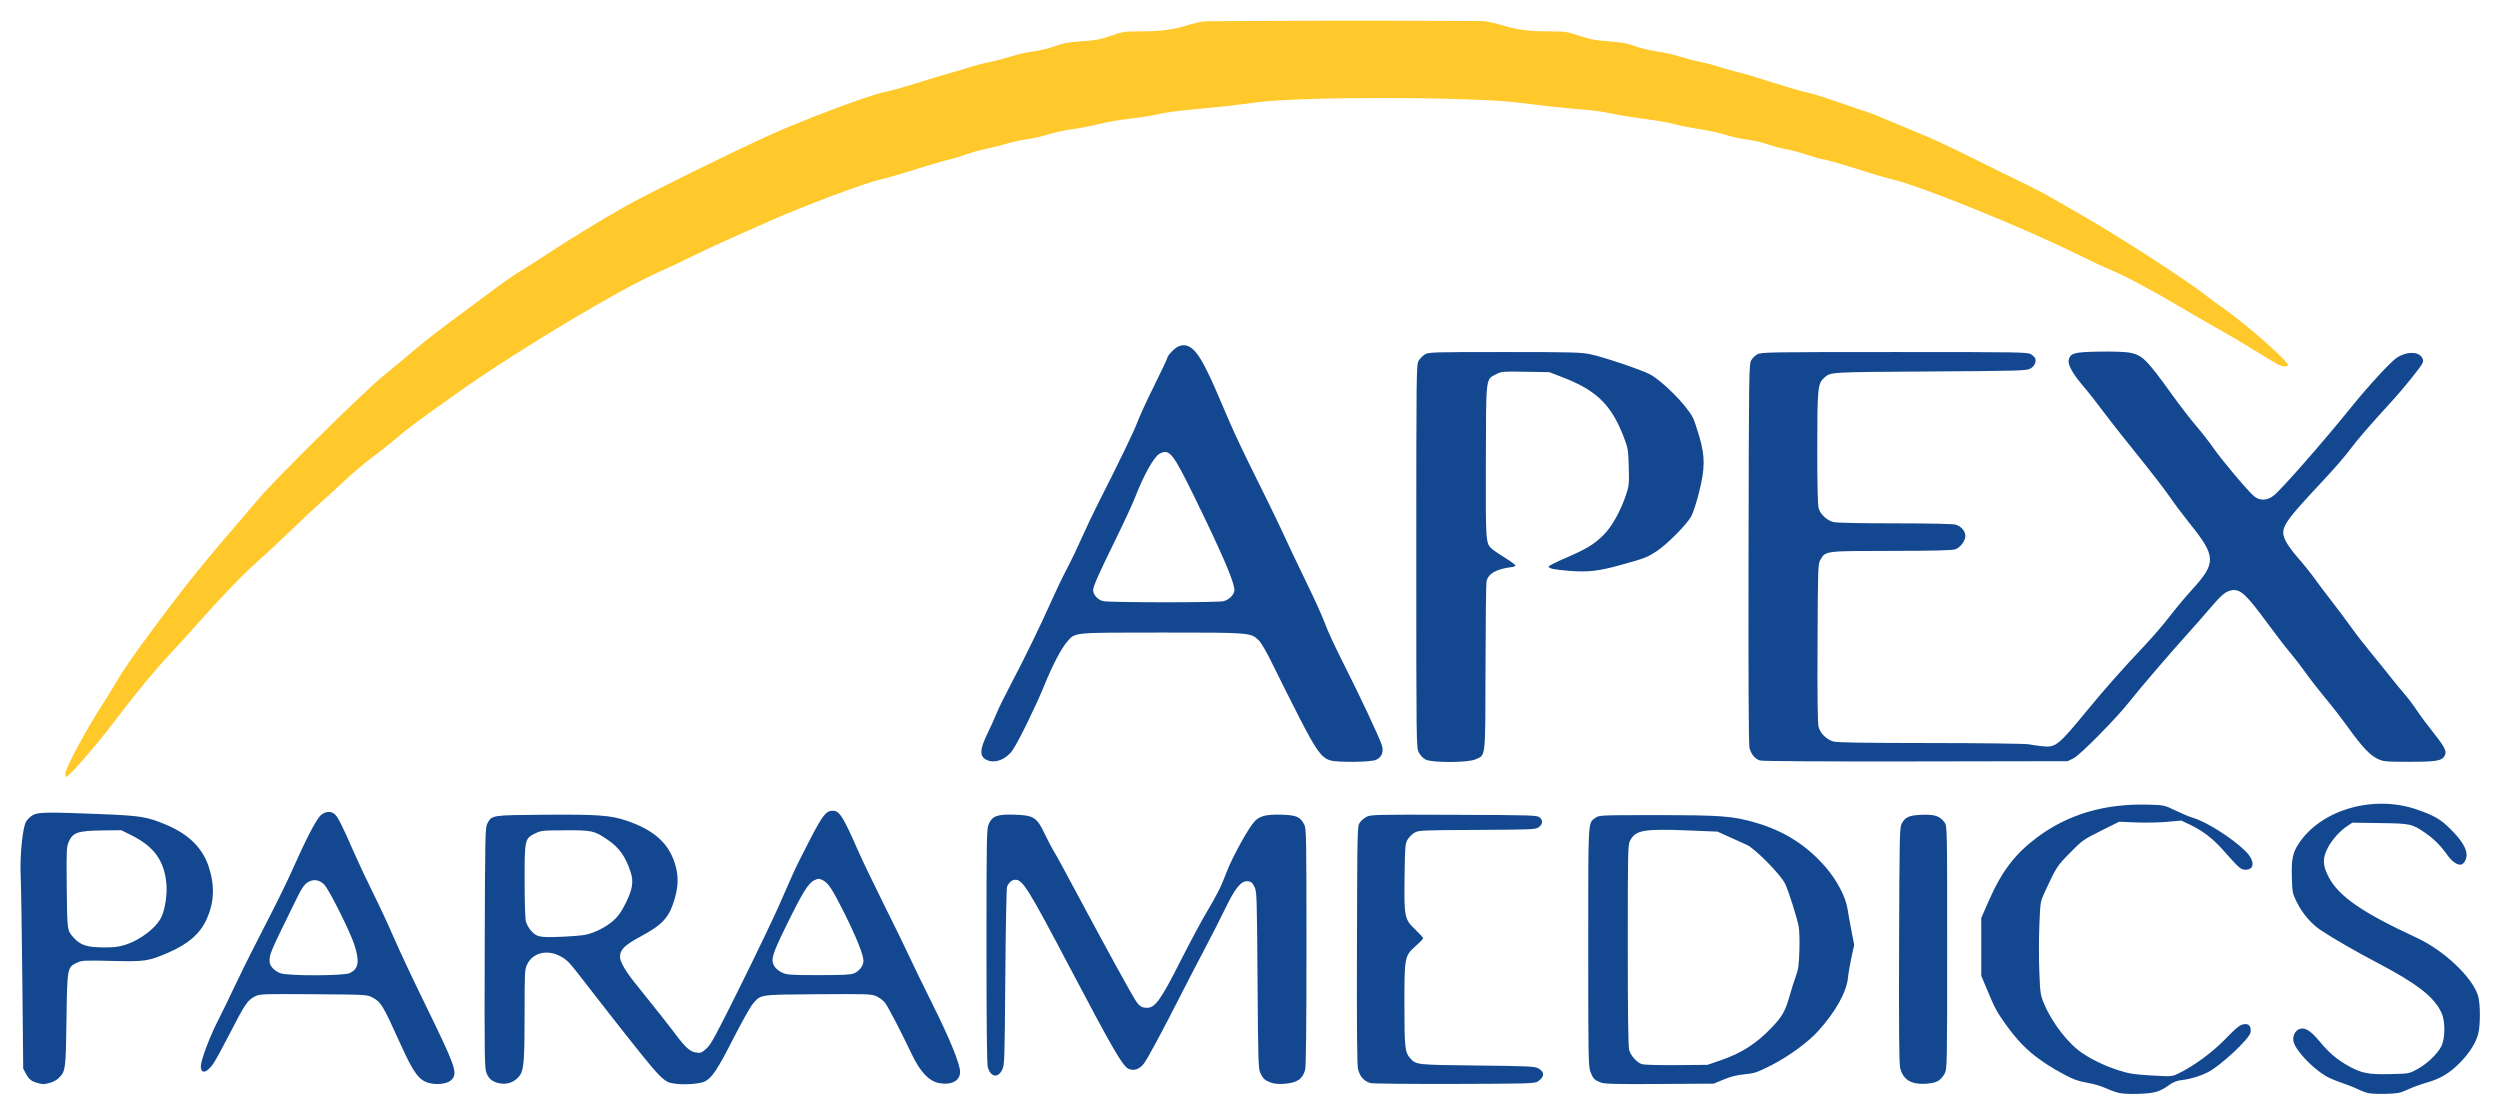
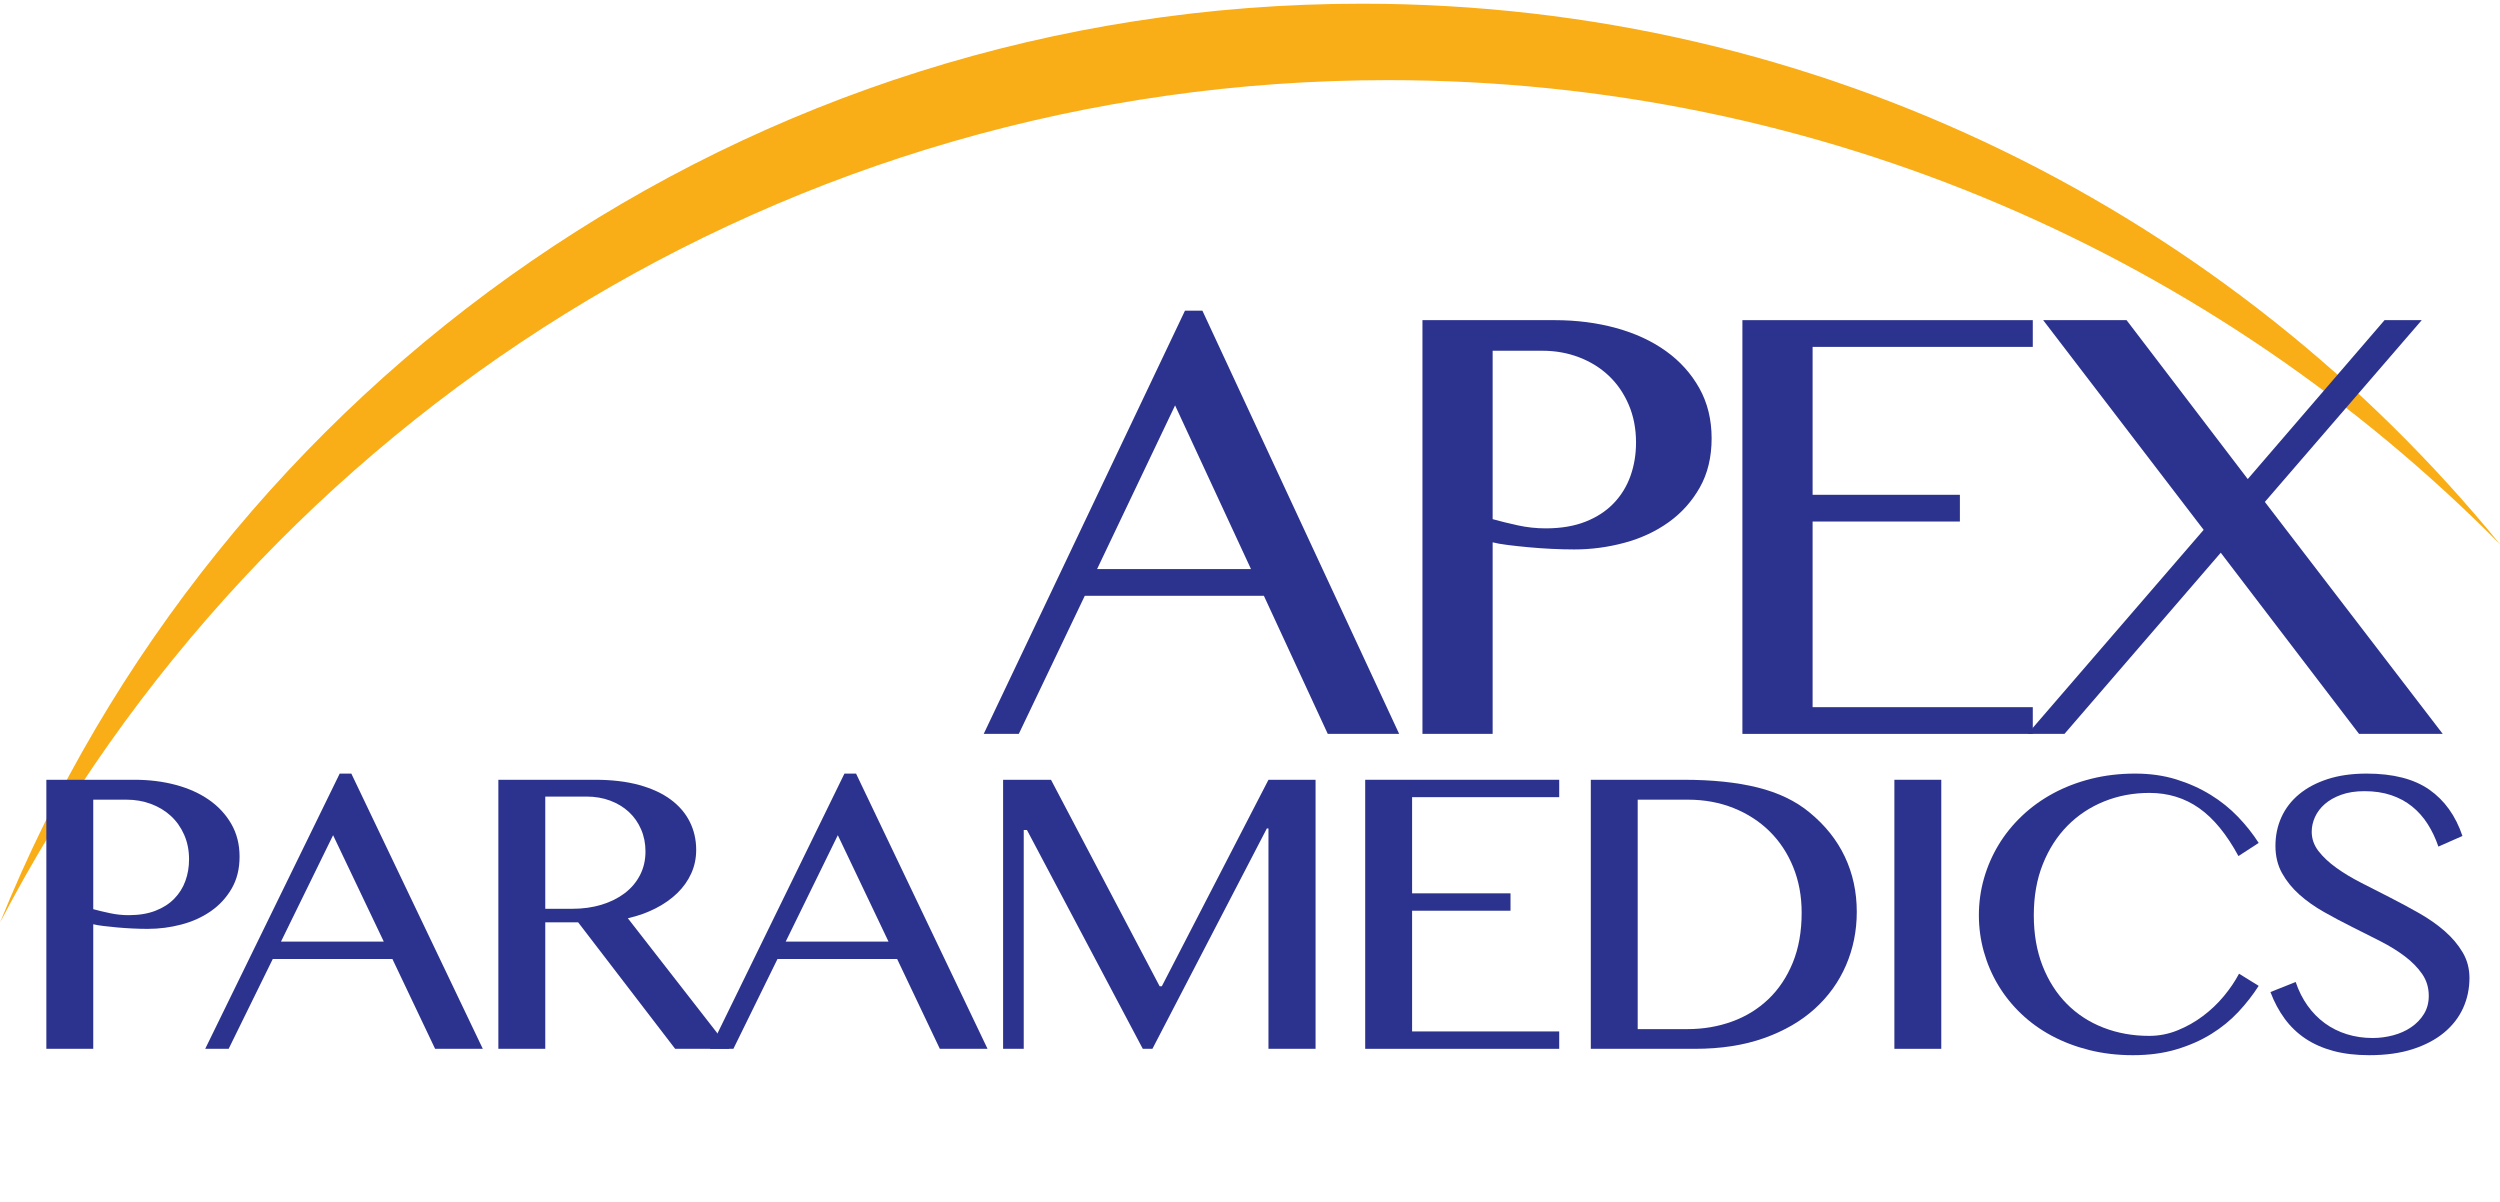
- <svg xmlns="http://www.w3.org/2000/svg" viewBox="63 40 1992 888" role="img" aria-label="Apex Paramedics">
-   <path fill="#FFC92B" fill-rule="evenodd" d="M115.00,656.70C115.00,652.23 131.31,621.87 145.46,600.00C148.84,594.77 154.23,586.00 157.44,580.50C160.65,575.00 169.60,561.95 177.33,551.50C212.84,503.46 219.23,495.52 268.96,437.54C283.93,420.09 353.17,351.83 368.50,339.41C376.20,333.18 387.23,323.99 393.00,319.01C398.77,314.02 411.82,303.80 422.00,296.29C432.18,288.79 447.25,277.59 455.50,271.41C463.75,265.23 474.04,258.09 478.36,255.54C482.68,252.99 490.10,248.30 494.86,245.11C511.62,233.86 543.71,214.19 561.50,204.26C580.43,193.69 647.93,160.39 676.00,147.78C705.19,134.66 754.38,116.19 767.49,113.42C773.00,112.26 784.25,109.14 792.50,106.50C800.75,103.85 812.90,100.18 819.50,98.34C826.10,96.49 834.20,94.09 837.50,93.01C840.80,91.92 847.10,90.31 851.50,89.44C855.90,88.56 863.58,86.55 868.57,84.98C873.56,83.41 881.66,81.59 886.57,80.95C891.48,80.30 899.10,78.43 903.50,76.80C910.00,74.38 914.01,73.65 924.91,72.89C936.13,72.11 939.96,71.39 948.34,68.48C957.82,65.19 959.06,65.00 971.60,65.00C988.07,65.00 997.89,63.70 1009.64,59.98C1014.67,58.38 1020.97,57.04 1023.64,56.99C1046.99,56.58 1151.22,56.37 1209.50,56.62C1224.90,56.69 1240.05,56.75 1243.18,56.75C1246.60,56.76 1252.94,58.00 1259.18,59.88C1272.55,63.90 1280.42,64.96 1297.24,64.98C1310.26,65.00 1311.51,65.18 1321.50,68.52C1330.05,71.38 1334.41,72.21 1344.76,72.94C1354.84,73.64 1359.28,74.46 1366.00,76.86C1370.67,78.52 1378.55,80.40 1383.50,81.05C1388.45,81.69 1396.56,83.50 1401.52,85.08C1406.48,86.65 1413.90,88.59 1418.02,89.38C1422.13,90.17 1428.20,91.74 1431.50,92.86C1434.80,93.98 1441.33,95.85 1446.00,97.00C1450.67,98.15 1458.55,100.38 1463.50,101.97C1485.48,109.00 1498.92,112.98 1504.25,114.02C1507.41,114.64 1518.83,118.26 1529.63,122.07C1540.43,125.88 1549.71,129.00 1550.25,129.00C1550.79,129.00 1559.17,132.34 1568.87,136.43C1578.57,140.51 1592.12,146.19 1599.00,149.05C1605.88,151.90 1622.97,160.01 1637.00,167.07C1651.03,174.12 1668.26,182.60 1675.30,185.90C1682.33,189.21 1693.36,195.01 1699.80,198.79C1706.23,202.57 1715.78,208.08 1721.00,211.03C1747.53,226.01 1803.63,262.15 1819.40,274.43C1823.85,277.90 1831.40,283.46 1836.18,286.79C1852.88,298.44 1886.00,327.68 1886.00,330.78C1886.00,332.75 1880.81,332.15 1876.84,329.73C1874.82,328.51 1869.87,325.51 1865.84,323.08C1861.80,320.65 1854.67,316.32 1850.00,313.45C1845.33,310.59 1835.65,304.96 1828.50,300.95C1821.35,296.94 1808.53,289.52 1800.00,284.46C1778.26,271.54 1756.22,259.81 1744.65,255.00C1739.23,252.75 1728.07,247.54 1719.85,243.43C1679.31,223.12 1596.29,189.29 1572.50,183.38C1567.00,182.02 1558.45,179.61 1553.50,178.03C1532.40,171.29 1517.71,167.00 1515.76,167.00C1514.62,167.00 1509.14,165.45 1503.59,163.56C1498.04,161.67 1490.35,159.60 1486.50,158.95C1482.65,158.30 1475.70,156.46 1471.05,154.87C1466.41,153.28 1458.75,151.54 1454.02,151.00C1449.30,150.47 1442.08,148.88 1437.97,147.47C1433.86,146.07 1424.60,144.02 1417.40,142.93C1410.19,141.84 1401.19,140.05 1397.40,138.95C1393.60,137.86 1383.36,136.05 1374.63,134.94C1365.90,133.82 1353.75,131.85 1347.63,130.56C1341.51,129.27 1332.45,127.92 1327.50,127.56C1313.85,126.57 1291.18,124.17 1275.00,122.02C1237.65,117.03 1101.28,116.73 1064.00,121.55C1057.67,122.37 1049.12,123.48 1045.00,124.01C1040.88,124.55 1027.83,125.86 1016.00,126.93C1004.17,128.00 990.67,129.80 986.00,130.93C981.33,132.06 971.20,133.68 963.50,134.54C955.80,135.40 944.33,137.40 938.00,138.97C931.67,140.55 922.23,142.37 917.00,143.02C911.77,143.67 903.45,145.48 898.50,147.04C893.55,148.60 885.71,150.39 881.07,151.01C876.44,151.63 869.24,153.20 865.07,154.49C860.91,155.79 853.68,157.61 849.00,158.54C844.33,159.47 837.13,161.47 833.00,162.99C828.88,164.51 823.92,166.05 822.00,166.42C818.03,167.17 799.62,172.58 784.00,177.58C778.23,179.43 769.55,181.85 764.72,182.97C751.37,186.05 702.28,204.48 675.72,216.38C667.90,219.88 654.08,226.01 645.00,230.00C635.92,233.99 621.98,240.51 614.00,244.49C606.02,248.47 594.77,253.77 589.00,256.28C557.75,269.84 475.19,319.23 428.97,352.00C395.05,376.05 387.76,381.46 378.81,389.18C374.24,393.12 365.55,400.02 359.50,404.51C353.45,409.00 343.77,417.14 338.00,422.60C332.23,428.06 323.68,435.88 319.00,439.98C314.32,444.08 303.75,453.98 295.50,461.98C287.25,469.98 275.32,481.09 269.00,486.66C256.97,497.25 238.73,516.12 220.75,536.59C214.91,543.23 205.19,553.92 199.16,560.33C186.96,573.29 169.83,594.04 154.19,614.81C140.36,633.16 117.91,659.00 115.79,659.00C115.35,659.00 115.00,657.96 115.00,656.70Z" />
-   <path fill="#134891" fill-rule="evenodd" d="M1750.50,910.62C1747.75,909.88 1743.03,908.12 1740.00,906.71C1736.97,905.30 1730.58,903.48 1725.80,902.67C1718.88,901.49 1715.09,900.11 1707.30,895.93C1685.99,884.50 1673.66,873.92 1661.26,856.39C1653.77,845.80 1652.66,843.73 1645.86,827.50L1641.67,817.50L1641.67,794.50L1641.66,771.50L1647.31,758.56C1657.78,734.56 1668.18,720.78 1685.83,707.48C1710.48,688.91 1739.88,680.19 1774.60,681.15C1787.48,681.50 1787.51,681.51 1796.50,685.85C1801.45,688.25 1807.75,690.88 1810.50,691.69C1821.28,694.90 1841.32,707.60 1851.95,717.95C1859.62,725.43 1859.82,733.00 1852.33,733.00C1848.44,733.00 1847.58,732.25 1834.00,716.95C1826.23,708.20 1818.06,701.95 1808.29,697.27L1801.08,693.82L1789.79,694.84C1783.58,695.41 1772.42,695.62 1765.00,695.31L1751.50,694.76L1737.00,702.00C1723.00,708.98 1722.15,709.59 1712.31,719.61C1701.82,730.28 1701.60,730.63 1691.95,751.50C1688.78,758.34 1688.69,758.94 1687.95,777.36C1687.54,787.73 1687.53,804.38 1687.93,814.36C1688.62,831.72 1688.79,832.83 1691.85,840.08C1698.14,855.00 1710.87,871.45 1721.95,878.96C1730.25,884.59 1740.35,889.39 1751.24,892.87C1759.50,895.51 1763.43,896.13 1777.24,896.93C1793.30,897.87 1793.56,897.86 1798.50,895.48C1810.60,889.67 1825.50,878.83 1835.50,868.54C1846.10,857.64 1848.32,856.00 1852.47,856.00C1855.40,856.00 1856.95,858.80 1856.20,862.75C1855.21,867.92 1832.11,889.41 1822.20,894.37C1815.76,897.59 1808.60,899.76 1801.74,900.56C1797.64,901.04 1794.77,902.11 1791.81,904.25C1784.01,909.91 1779.76,911.17 1767.13,911.58C1759.36,911.84 1753.84,911.52 1750.50,910.62ZM1950.34,911.02C1948.06,910.54 1944.23,909.14 1941.84,907.92C1939.45,906.70 1933.73,904.43 1929.12,902.87C1924.51,901.31 1918.78,898.89 1916.38,897.48C1905.34,891.01 1892.00,876.82 1890.49,869.94C1889.57,865.78 1891.55,861.43 1895.00,860.00C1899.40,858.18 1903.98,860.98 1911.54,870.12C1918.84,878.95 1925.26,884.38 1934.35,889.42C1944.73,895.19 1950.04,896.22 1967.31,895.84C1982.50,895.50 1982.50,895.50 1988.96,892.00C1996.66,887.83 2004.84,880.13 2008.11,873.96C2011.39,867.80 2011.53,853.74 2008.40,847.00C2002.46,834.25 1989.06,823.83 1956.90,806.95C1939.88,798.02 1922.83,788.19 1912.18,781.16C1904.80,776.30 1897.56,767.87 1893.19,759.05C1889.64,751.88 1889.49,751.16 1889.15,739.25C1888.73,724.71 1889.77,719.53 1894.60,712.20C1912.42,685.12 1954.14,673.07 1988.73,685.01C2002.59,689.80 2007.89,692.88 2015.69,700.73C2024.26,709.33 2028.22,715.66 2028.36,720.98C2028.47,725.00 2025.94,729.00 2023.30,729.00C2020.34,729.00 2016.35,726.00 2013.09,721.35C2008.09,714.20 2002.24,708.32 1995.67,703.81C1984.79,696.36 1984.03,696.19 1959.44,695.83L1937.38,695.50L1933.44,698.10C1927.45,702.06 1921.40,708.78 1917.90,715.35C1913.43,723.73 1913.59,729.52 1918.54,738.95C1926.58,754.25 1945.48,767.27 1988.51,787.15C2010.36,797.24 2033.11,818.76 2037.56,833.54C2039.39,839.60 2039.44,856.85 2037.66,863.71C2035.77,871.01 2030.55,879.25 2022.96,886.90C2014.81,895.14 2007.36,899.58 1996.69,902.59C1992.12,903.87 1985.36,906.34 1981.66,908.07C1975.77,910.83 1973.67,911.26 1964.72,911.57C1959.10,911.76 1952.63,911.51 1950.34,911.02ZM93.50,903.07C88.41,901.84 86.09,900.10 83.75,895.72L81.50,891.50L80.80,821.00C80.41,782.23 79.81,744.88 79.47,738.00C78.69,722.53 80.97,699.45 83.75,694.70C84.75,692.98 87.13,690.66 89.04,689.54C93.24,687.07 100.39,686.96 143.50,688.68C175.33,689.96 180.32,690.78 195.67,697.28C213.73,704.94 224.68,715.94 229.54,731.31C234.29,746.36 233.65,759.35 227.47,772.84C222.33,784.07 212.80,792.30 197.03,799.09C181.18,805.93 178.51,806.32 152.00,805.67C130.14,805.13 128.22,805.23 124.48,807.02C116.54,810.84 116.57,810.70 115.98,852.50C115.41,892.62 115.28,893.53 109.62,899.14C108.15,900.59 104.96,902.28 102.53,902.89C97.68,904.11 97.79,904.11 93.50,903.07ZM405.28,903.03C397.05,901.07 392.63,895.19 382.37,872.50C367.85,840.39 366.74,838.55 359.50,834.65C355.61,832.56 354.31,832.49 312.81,832.20C271.73,831.91 269.97,831.98 266.18,833.91C260.31,836.90 258.18,840.02 246.67,862.43C240.87,873.71 234.74,884.98 233.03,887.46C227.80,895.05 223.00,896.06 223.00,889.57C223.00,885.04 230.08,866.12 236.30,854.00C238.99,848.77 245.78,834.83 251.39,823.00C257.00,811.17 267.72,789.77 275.20,775.42C282.68,761.08 292.27,741.51 296.50,731.92C306.44,709.42 314.73,693.42 318.31,689.84C321.78,686.38 326.99,685.99 329.97,688.97C332.48,691.48 336.04,698.59 344.50,718.00C348.22,726.52 355.22,741.41 360.05,751.08C364.88,760.74 372.43,776.94 376.81,787.08C381.20,797.21 391.62,819.45 399.96,836.50C425.79,889.28 427.69,894.45 423.25,899.94C420.49,903.34 412.43,904.73 405.28,903.03ZM460.28,903.03C455.16,901.81 452.32,899.41 450.57,894.79C449.10,890.92 448.97,881.23 449.22,795.00C449.48,705.82 449.62,699.29 451.27,696.26C455.01,689.42 454.27,689.53 496.45,689.19C539.18,688.85 549.49,689.59 562.23,693.90C584.90,701.58 596.83,712.71 601.47,730.54C603.61,738.77 603.38,746.47 600.70,755.70C596.23,771.15 591.35,776.57 573.00,786.45C560.61,793.12 557.00,796.74 557.00,802.46C557.00,806.03 561.32,813.71 568.03,822.06C586.38,844.90 596.38,857.55 601.17,864.00C609.05,874.59 612.95,878.05 617.75,878.69C621.32,879.17 622.18,878.83 625.95,875.43C629.55,872.18 633.47,864.93 652.98,825.56C665.53,800.23 679.26,771.62 683.50,762.00C687.74,752.38 692.79,740.90 694.72,736.50C696.65,732.10 702.76,719.78 708.31,709.12C718.64,689.25 721.20,686.01 726.62,686.00C731.92,685.99 734.89,690.73 747.02,718.50C749.91,725.10 759.22,744.45 767.71,761.50C776.21,778.55 785.43,797.45 788.20,803.50C790.98,809.55 799.08,826.20 806.21,840.50C819.93,868.00 828.00,887.88 828.00,894.19C828.00,901.30 820.77,904.98 810.85,902.90C802.98,901.26 796.12,893.89 789.50,880.00C780.56,861.24 770.87,842.58 768.26,839.13C766.86,837.28 763.75,834.89 761.35,833.83C757.22,832.01 754.68,831.92 714.74,832.20C667.45,832.54 669.36,832.25 662.77,839.95C660.89,842.15 653.77,854.87 646.95,868.22C634.65,892.30 630.38,898.72 624.71,901.65C621.10,903.52 609.23,904.51 601.72,903.57C591.27,902.26 591.91,902.94 548.80,848.14C542.58,840.25 533.30,828.32 528.17,821.64C516.30,806.19 514.68,804.52 508.61,801.49C498.46,796.44 487.41,799.39 483.10,808.30C481.09,812.45 481.00,814.13 481.00,848.18C481.00,884.51 480.36,892.63 477.18,896.94C473.19,902.34 466.91,904.60 460.28,903.03ZM1075.74,902.64C1070.84,900.80 1069.56,899.67 1067.34,895.20C1065.62,891.74 1065.47,886.90 1065.00,821.00C1064.52,753.04 1064.43,750.36 1062.50,746.50C1060.85,743.19 1059.92,742.44 1057.16,742.18C1051.99,741.68 1047.18,747.52 1039.32,763.85C1035.70,771.36 1028.45,785.60 1023.21,795.50C1017.96,805.40 1009.10,822.50 1003.51,833.50C988.89,862.25 977.38,883.64 974.41,887.52C970.90,892.13 966.15,893.64 961.97,891.49C957.31,889.08 949.31,875.22 915.47,811.00C882.23,747.89 877.95,741.00 872.07,741.00C869.27,741.00 867.02,742.87 865.43,746.50C864.95,747.60 864.32,780.00 864.03,818.50C863.52,885.94 863.43,888.65 861.50,892.50C858.07,899.37 852.26,898.21 850.04,890.22C849.37,887.78 849.02,854.41 849.03,793.50C849.04,705.15 849.14,700.30 850.90,696.42C853.77,690.10 857.68,688.71 871.45,689.15C886.72,689.63 889.12,691.18 895.52,704.59C898.03,709.87 901.19,715.92 902.53,718.04C904.95,721.88 908.44,728.30 929.97,768.50C945.08,796.73 963.62,830.41 967.27,836.28C970.67,841.73 972.52,843.00 977.12,843.00C983.38,843.00 988.11,836.40 1003.26,806.45C1010.76,791.63 1020.12,774.10 1024.05,767.50C1033.09,752.33 1035.79,746.92 1040.52,734.50C1045.01,722.74 1058.11,699.08 1062.74,694.37C1067.05,690.00 1072.26,688.76 1084.61,689.16C1096.14,689.54 1099.08,690.86 1102.25,697.07C1103.88,700.26 1104.00,706.98 1103.99,794.50C1103.99,859.42 1103.65,889.74 1102.90,892.50C1100.87,899.90 1096.37,902.89 1086.17,903.59C1081.84,903.88 1078.18,903.55 1075.74,902.64ZM1155.17,903.03C1150.03,901.78 1146.25,897.51 1145.02,891.57C1144.29,888.10 1144.04,856.05 1144.23,792.29C1144.50,698.86 1144.52,698.12 1146.57,695.32C1147.71,693.77 1150.19,691.71 1152.07,690.74C1155.26,689.10 1160.17,689.00 1221.65,689.24C1285.57,689.49 1287.86,689.57 1289.94,691.44C1292.62,693.87 1292.26,696.73 1288.99,699.17C1286.63,700.92 1283.61,701.05 1239.99,701.27C1195.26,701.49 1193.37,701.58 1190.04,703.54C1188.13,704.65 1185.65,707.13 1184.54,709.04C1182.66,712.23 1182.47,714.50 1182.17,738.00C1181.74,770.84 1182.04,772.37 1190.63,780.58C1194.13,783.94 1197.00,787.10 1197.00,787.62C1197.00,788.13 1194.31,790.92 1191.03,793.81C1182.14,801.63 1181.99,802.44 1182.04,841.43C1182.09,874.97 1182.49,878.57 1186.65,883.17C1191.48,888.50 1191.12,888.46 1240.00,889.00C1280.47,889.44 1285.85,889.69 1288.63,891.21C1293.97,894.14 1293.83,898.10 1288.26,901.75C1285.80,903.37 1280.71,903.51 1222.05,903.67C1187.10,903.77 1157.00,903.48 1155.17,903.03ZM1338.74,902.61C1333.54,900.70 1332.37,899.54 1330.30,894.17C1328.61,889.79 1328.50,883.64 1328.50,794.50C1328.50,690.55 1328.18,696.13 1334.32,691.59C1337.09,689.54 1338.06,689.50 1382.82,689.50C1434.67,689.50 1443.52,690.17 1462.02,695.54C1484.61,702.08 1502.72,713.62 1517.73,731.01C1526.62,741.31 1533.63,754.65 1535.07,764.00C1535.62,767.58 1537.05,775.54 1538.25,781.70L1540.42,792.90L1538.27,802.70C1537.08,808.09 1535.81,815.56 1535.43,819.31C1534.31,830.60 1525.23,846.72 1511.54,861.74C1503.24,870.84 1487.56,882.20 1473.73,889.14C1462.89,894.57 1460.78,895.27 1453.08,896.00C1447.03,896.57 1442.14,897.79 1436.50,900.13L1428.50,903.45L1385.50,903.72C1350.90,903.94 1341.77,903.72 1338.74,902.61ZM1588.27,902.90C1582.38,901.50 1578.40,897.20 1577.01,890.74C1576.20,886.99 1575.97,859.00 1576.19,792.50C1576.48,705.74 1576.62,699.28 1578.27,696.26C1581.18,690.94 1584.20,689.62 1594.40,689.23C1604.61,688.84 1608.68,690.22 1612.43,695.32C1614.49,698.13 1614.50,698.62 1614.50,794.82C1614.50,889.51 1614.46,891.58 1612.50,895.47C1611.40,897.66 1609.03,900.29 1607.24,901.32C1603.38,903.54 1594.19,904.31 1588.27,902.90ZM1434.33,884.74C1450.74,879.08 1462.48,871.53 1474.59,858.87C1483.04,850.02 1485.56,845.60 1488.89,833.77C1490.47,828.12 1492.79,820.80 1494.04,817.50C1495.87,812.64 1496.39,808.84 1496.75,797.50C1497.00,789.80 1496.77,781.25 1496.24,778.50C1494.67,770.47 1488.16,749.97 1485.29,744.03C1481.83,736.89 1461.46,716.19 1455.00,713.25C1452.53,712.12 1446.22,709.27 1441.00,706.92L1431.50,702.63L1407.50,701.67C1372.59,700.26 1366.05,701.46 1361.75,710.02C1360.13,713.25 1360.00,719.30 1360.01,793.00C1360.01,847.04 1360.36,873.78 1361.10,876.50C1362.40,881.29 1367.30,886.71 1371.47,887.98C1373.14,888.48 1385.53,888.80 1399.00,888.68L1423.50,888.47L1434.33,884.74ZM341.63,815.37C348.71,812.01 349.67,806.40 345.47,793.09C342.15,782.59 324.96,748.29 321.23,744.71C317.12,740.78 312.41,740.23 308.00,743.17C305.42,744.89 303.28,747.99 299.84,755.00C277.20,801.15 277.57,800.30 277.89,806.69C278.05,809.91 281.93,813.88 286.50,815.50C292.74,817.70 336.93,817.60 341.63,815.37ZM743.36,815.62C747.77,813.78 751.00,809.49 751.00,805.47C751.00,800.84 745.16,786.29 735.79,767.57C726.20,748.42 722.91,743.40 718.56,741.33C715.58,739.91 714.98,739.91 711.84,741.40C707.08,743.66 702.36,751.31 689.52,777.50C677.94,801.15 676.84,805.06 680.33,810.38C681.33,811.91 684.03,814.02 686.33,815.06C690.06,816.76 693.13,816.96 715.28,816.98C734.12,816.99 740.86,816.67 743.36,815.62ZM162.14,793.04C174.98,789.07 188.06,778.94 191.92,769.98C194.75,763.38 196.35,751.88 195.55,743.77C193.74,725.46 185.55,714.32 167.24,705.28L159.60,701.50L144.31,701.70C125.21,701.95 121.07,703.33 117.90,710.50C115.98,714.83 115.89,716.74 116.19,747.29C116.52,781.74 116.49,781.53 121.87,787.34C127.29,793.19 132.35,794.80 145.64,794.91C153.10,794.98 157.48,794.48 162.14,793.04ZM529.50,784.82C536.91,783.29 546.11,778.60 551.90,773.40C555.65,770.03 558.22,766.37 561.54,759.65C567.04,748.53 567.99,742.54 565.49,734.88C561.37,722.32 556.42,715.40 546.93,708.95C536.48,701.86 534.81,701.49 513.38,701.58C495.25,701.66 494.00,701.79 489.38,704.08C481.15,708.16 481.00,708.82 481.01,742.00C481.01,758.52 481.45,772.06 482.04,774.22C482.61,776.26 484.27,779.36 485.74,781.10C490.36,786.60 492.74,787.13 509.50,786.45C517.75,786.12 526.75,785.39 529.50,784.82ZM849.40,645.62C843.43,642.93 843.49,637.46 849.60,624.93C852.13,619.74 855.46,612.35 857.01,608.50C858.56,604.65 863.76,594.08 868.57,585.00C878.84,565.63 892.76,537.02 901.17,518.00C904.45,510.57 909.76,499.55 912.97,493.50C916.18,487.45 921.59,476.20 924.98,468.50C928.38,460.80 934.25,448.43 938.03,441.00C954.65,408.35 966.93,382.94 969.42,376.04C970.90,371.93 976.81,359.09 982.56,347.50C988.30,335.92 993.00,325.99 993.00,325.45C993.00,323.53 998.95,317.26 1001.94,316.02C1009.70,312.81 1015.88,317.80 1023.86,333.73C1028.58,343.17 1031.18,349.02 1043.51,378.00C1046.67,385.43 1055.78,404.55 1063.76,420.50C1071.74,436.45 1080.95,455.35 1084.22,462.49C1090.15,475.43 1092.41,480.18 1107.99,512.50C1112.49,521.85 1117.52,533.28 1119.17,537.90C1120.81,542.51 1126.98,555.79 1132.86,567.40C1145.94,593.19 1162.35,628.11 1164.04,633.74C1165.67,639.17 1164.08,643.26 1159.51,645.43C1155.47,647.35 1128.94,647.66 1122.94,645.86C1115.93,643.76 1111.82,638.08 1098.41,611.93C1091.52,598.49 1082.16,579.85 1077.61,570.50C1072.35,559.69 1068.11,552.31 1065.96,550.22C1059.52,544.01 1059.41,544.00 988.57,544.02C916.84,544.05 919.94,543.75 913.33,551.28C908.65,556.60 901.37,570.56 894.97,586.44C888.84,601.66 874.50,630.95 869.89,637.66C864.78,645.10 855.90,648.54 849.40,645.62ZM1199.00,645.25C1196.83,644.17 1194.74,641.98 1193.50,639.50C1191.53,635.55 1191.50,633.50 1191.50,483.00C1191.50,335.35 1191.56,330.40 1193.39,327.39C1194.42,325.67 1196.67,323.42 1198.39,322.39C1201.35,320.59 1204.48,320.50 1261.50,320.50C1315.30,320.50 1322.41,320.69 1330.33,322.30C1340.09,324.28 1370.90,334.67 1377.60,338.23C1387.79,343.65 1406.86,362.89 1411.91,372.84C1412.93,374.85 1415.25,381.68 1417.07,388.00C1421.71,404.16 1421.63,413.30 1416.64,432.93C1414.63,440.86 1411.85,449.29 1410.46,451.66C1406.53,458.37 1391.52,473.51 1383.45,478.91C1375.65,484.13 1373.68,484.88 1353.38,490.46C1336.75,495.04 1327.86,496.03 1313.71,494.88C1301.42,493.89 1297.11,493.02 1296.90,491.50C1296.82,490.95 1302.67,487.96 1309.90,484.86C1326.80,477.60 1332.99,473.89 1340.47,466.50C1347.30,459.75 1354.10,447.70 1358.54,434.49C1361.05,427.00 1361.18,425.69 1360.79,412.02C1360.40,398.37 1360.16,396.96 1356.92,388.50C1347.00,362.67 1335.31,351.16 1308.50,340.79L1297.50,336.53L1278.50,336.22C1260.31,335.92 1259.31,336.00 1255.06,338.20C1246.72,342.51 1247.10,339.31 1246.94,408.05C1246.79,473.20 1246.77,472.85 1251.96,477.50C1253.19,478.60 1257.84,481.75 1262.30,484.50C1266.75,487.25 1270.42,489.95 1270.45,490.50C1270.48,491.05 1269.38,491.63 1268.00,491.79C1255.35,493.27 1248.64,497.09 1247.44,503.49C1247.09,505.32 1246.74,536.25 1246.66,572.21C1246.48,645.93 1246.99,641.29 1238.67,645.06C1232.71,647.77 1204.31,647.90 1199.00,645.25ZM1465.31,645.94C1461.46,644.77 1458.36,641.06 1456.99,635.97C1456.32,633.47 1456.06,581.19 1456.24,481.35C1456.48,339.31 1456.60,330.31 1458.27,327.27C1459.24,325.49 1461.49,323.24 1463.27,322.27C1466.30,320.61 1473.05,320.50 1572.54,320.50C1673.16,320.50 1678.73,320.59 1681.35,322.31C1682.87,323.30 1684.36,324.77 1684.66,325.56C1685.72,328.31 1683.96,331.97 1680.74,333.73C1677.74,335.37 1671.69,335.54 1600.50,336.00C1518.58,336.53 1521.70,336.34 1516.23,341.32C1511.40,345.72 1511.00,349.96 1511.00,397.32C1511.00,428.04 1511.35,442.45 1512.17,445.18C1513.58,449.88 1518.54,454.50 1523.72,455.94C1526.10,456.60 1544.20,456.99 1572.50,457.00C1600.24,457.01 1618.92,457.41 1621.20,458.04C1625.58,459.25 1629.00,463.18 1629.00,466.99C1629.00,470.96 1624.99,476.31 1620.97,477.69C1618.48,478.55 1604.06,478.90 1570.00,478.95C1516.93,479.01 1517.65,478.92 1513.53,486.00C1511.56,489.40 1511.49,491.23 1511.22,552.29C1511.02,596.57 1511.27,616.31 1512.07,619.26C1513.45,624.38 1518.29,629.17 1523.72,630.80C1526.68,631.68 1547.06,632.02 1601.12,632.06C1642.93,632.09 1676.65,632.53 1679.50,633.07C1682.25,633.59 1687.28,634.30 1690.69,634.64C1701.01,635.68 1703.08,634.00 1726.08,606.00C1739.87,589.21 1753.77,573.50 1769.81,556.56C1777.14,548.83 1786.90,537.55 1791.50,531.50C1796.11,525.45 1804.20,515.77 1809.47,510.00C1829.10,488.50 1828.92,483.37 1807.55,456.84C1802.54,450.60 1795.51,441.23 1791.94,436.00C1788.37,430.77 1777.36,416.46 1767.47,404.20C1757.59,391.93 1747.06,378.66 1744.07,374.70C1732.52,359.39 1727.70,353.25 1721.97,346.50C1714.30,337.46 1710.46,330.30 1711.36,326.70C1712.71,321.32 1715.61,320.53 1735.56,320.17C1745.86,319.99 1756.24,320.31 1759.56,320.93C1770.04,322.86 1773.21,326.00 1794.46,355.50C1800.41,363.75 1808.67,374.43 1812.82,379.24C1816.97,384.05 1823.20,392.03 1826.65,396.98C1833.56,406.90 1853.99,431.13 1858.98,435.33C1863.64,439.25 1869.43,439.04 1874.81,434.75C1881.19,429.67 1914.39,391.81 1936.53,364.37C1950.25,347.37 1967.79,328.33 1972.80,325.01C1980.29,320.05 1989.56,319.87 1992.68,324.63C1993.96,326.59 1994.06,327.58 1993.15,329.56C1991.76,332.61 1977.83,349.88 1969.02,359.48C1952.13,377.87 1940.55,391.25 1935.15,398.64C1931.90,403.08 1922.99,413.37 1915.37,421.52C1881.17,458.05 1879.32,461.01 1884.35,471.26C1885.76,474.14 1890.31,480.32 1894.45,485.00C1898.60,489.68 1904.35,496.84 1907.24,500.91C1910.14,504.99 1916.23,513.09 1920.79,518.91C1925.34,524.74 1932.28,534.00 1936.20,539.50C1940.12,545.00 1947.44,554.45 1952.46,560.50C1957.48,566.55 1964.03,574.65 1967.00,578.50C1969.98,582.35 1974.97,588.43 1978.09,592.01C1981.22,595.59 1986.02,601.90 1988.75,606.03C1991.49,610.16 1997.56,618.34 2002.24,624.20C2011.15,635.37 2012.77,638.69 2010.94,642.11C2008.73,646.25 2004.40,647.00 1982.78,646.99C1963.65,646.98 1962.22,646.85 1957.50,644.65C1951.40,641.81 1944.91,634.88 1933.62,619.17C1929.01,612.74 1921.10,602.54 1916.05,596.51C1911.00,590.47 1903.96,581.42 1900.40,576.40C1896.84,571.37 1891.11,563.94 1887.66,559.88C1884.21,555.82 1876.27,545.52 1870.02,537.00C1852.91,513.65 1848.15,509.23 1841.34,510.33C1836.45,511.13 1833.14,513.86 1823.89,524.76C1819.34,530.12 1811.75,538.77 1807.01,544.00C1793.26,559.17 1766.93,589.83 1760.64,598.00C1750.62,611.01 1720.63,641.51 1715.27,644.15L1710.50,646.50L1589.50,646.71C1513.74,646.83 1467.31,646.55 1465.31,645.94ZM1037.92,519.02C1042.25,517.78 1045.73,514.52 1046.50,510.99C1047.57,506.12 1037.57,482.57 1014.20,434.93C997.39,400.67 994.79,397.47 987.03,401.48C982.60,403.78 974.61,417.94 967.56,436.00C965.52,441.23 958.91,455.58 952.86,467.90C938.32,497.52 934.00,507.24 934.00,510.33C934.00,513.86 937.83,517.99 942.02,518.98C947.07,520.16 1033.79,520.21 1037.92,519.02Z" />
+ <svg xmlns="http://www.w3.org/2000/svg" version="1.1" id="svg1" width="894.533" height="430.013" viewBox="0 0 894.533 430.013">
+   <defs id="defs1">
+     <clipPath clipPathUnits="userSpaceOnUse" id="clipPath2">
+       <path d="M 6454.96,785.148 H 19 C 725.117,2109.01 2119.79,3010.08 3724.96,3010.08 c 788.04,0 1525.32,-217.17 2155.32,-594.93 H 2594.96 v -1190 h 3860 V 785.148 m -6440.202,0 H 4.965 V 3225.15 H 6454.96 v -810 h -419.82 c -661.25,502.08 -1485.87,800 -2380.18,800 C 2013.85,3215.15 607.199,2211.89 14.758,785.148" transform="matrix(1.5453084e-4,0,0,-4.0630587e-4,9.4263814e-4,1.314846)" id="path2" />
+     </clipPath>
+     <clipPath clipPathUnits="userSpaceOnUse" id="clipPath3">
+       <path d="M 0,0 H 6709 V 3225 H 0 Z" transform="matrix(0.1333333,0,0,-0.1333333,0,430.0133)" id="path3" />
+     </clipPath>
+     <clipPath clipPathUnits="userSpaceOnUse" id="clipPath5">
+       <path d="m 6604.96,1225.15 h -150 v 775.86 c 51.07,-43.76 101.11,-88.77 150,-134.9 v -640.96 m 0,661.69 c -48.53,54.78 -98.52,108.15 -150,160.15 v 368.16 h 150 v -528.31" transform="matrix(0.00584112,0,0,-8.2562749e-4,-37.6396,2.003055)" id="path5" />
+     </clipPath>
+     <clipPath clipPathUnits="userSpaceOnUse" id="clipPath6">
+       <path d="m 6454.96,1225.15 h -3860 v 1190 h 3285.32 c 203.39,-121.96 395.56,-260.61 574.68,-414.14 v -775.86 m 0,821.84 c -130.94,132.25 -271.33,255.42 -419.82,368.16 h 419.82 v -368.16" transform="matrix(2.5865191e-4,0,0,-8.3598062e-4,-0.6703999,2.020649)" id="path6" />
+     </clipPath>
+     <clipPath clipPathUnits="userSpaceOnUse" id="clipPath7">
+       <path d="m 6604.96,1866.11 c -48.89,46.13 -98.93,91.14 -150,134.9 -179.12,153.53 -371.29,292.18 -574.68,414.14 h 154.86 c 148.49,-112.74 288.88,-235.91 419.82,-368.16 51.48,-52 101.47,-105.37 150,-160.15 v -20.73" transform="matrix(0.00134916,0,0,-0.0017507,-7.924852,4.247374)" id="path7" />
+     </clipPath>
+     <clipPath clipPathUnits="userSpaceOnUse" id="clipPath8">
+       <path d="m 6604.96,1866.11 c -48.89,46.13 -98.93,91.14 -150,134.9 -179.12,153.53 -371.29,292.18 -574.68,414.14 h 154.86 c 148.49,-112.74 288.88,-235.91 419.82,-368.16 51.48,-52 101.47,-105.37 150,-160.15 v -20.73" transform="matrix(0.00134916,0,0,-0.0017507,-7.924852,4.247374)" id="path8" />
+     </clipPath>
+   </defs>
+   <g id="g1">
+     <g id="group-R5">
+       <g id="g2" clip-path="url(#clipPath3)">
+         
+       </g>
+       <path id="path4" d="M 3724.96,3010.08 C 4892.24,3010.08 5948.17,2533.56 6709,1764.51 5986.5,2649.82 4886.78,3215.15 3654.96,3215.15 2000.11,3215.15 583.613,2194.89 0,749.109 699.891,2092.64 2105.26,3010.08 3724.96,3010.08" style="fill:#f9ad16;fill-opacity:1;fill-rule:nonzero;stroke:none" transform="matrix(0.1333333,0,0,-0.1333333,0,430.0133)" />
+       <path id="path9" d="m 2944.15,1697.99 h 412.98 l -203.67,439.19 z m 282.57,693.46 528.09,-1135.83 h -191.6 l -171.47,370.63 h -480.59 l -177.11,-370.63 h -94.19 l 540.17,1135.83 h 46.7" style="fill:#2c338e;fill-opacity:1;fill-rule:nonzero;stroke:none" transform="matrix(0.1333333,0,0,-0.1333333,0,430.0133)" />
+       <path id="path10" d="m 4005.66,1831.9 c 20.92,-5.85 43.59,-11.43 68.01,-16.74 24.42,-5.32 49.24,-7.97 74.47,-7.97 40.78,0 76.34,5.98 106.67,17.94 30.31,11.95 55.54,28.42 75.67,49.41 20.13,20.99 35.15,45.44 45.08,73.33 9.92,27.9 14.89,57.79 14.89,89.67 0,37.19 -6.57,71.07 -19.72,101.63 -13.16,30.55 -30.99,56.46 -53.53,77.71 -22.54,21.25 -49.11,37.73 -79.7,49.42 -30.59,11.69 -63.34,17.54 -98.21,17.54 h -133.63 z m -188.38,534.04 h 355.02 c 58.48,0 113.37,-7.05 164.62,-21.13 51.25,-14.08 95.8,-34.67 133.63,-61.77 37.84,-27.1 67.75,-60.31 89.76,-99.63 22.01,-39.33 33.01,-84.23 33.01,-134.71 0,-50.48 -10.6,-94.45 -31.79,-131.91 -21.22,-37.47 -49.12,-68.55 -83.73,-93.26 -34.61,-24.71 -74.07,-43.04 -118.33,-55 -44.28,-11.95 -89.24,-17.93 -134.85,-17.93 -19.32,0 -39.72,0.53 -61.18,1.59 -21.47,1.07 -42.14,2.52 -61.99,4.39 -19.86,1.85 -38.23,3.84 -55.14,5.97 -16.91,2.12 -30.47,4.51 -40.65,7.18 v -514.11 h -188.38 v 1110.32" style="fill:#2c338e;fill-opacity:1;fill-rule:nonzero;stroke:none" transform="matrix(0.1333333,0,0,-0.1333333,0,430.0133)" />
+       <path id="path11" d="M 5455.18,2365.94 V 2294.2 H 4864.3 v -396.94 h 395.26 v -71.73 H 4864.3 v -498.17 h 590.88 v -71.74 h -779.26 v 1110.32 h 779.26" style="fill:#2c338e;fill-opacity:1;fill-rule:nonzero;stroke:none" transform="matrix(0.1333333,0,0,-0.1333333,0,430.0133)" />
+       <path id="path12" d="m 5540.19,1255.62 h -99.02 l 472.55,547.59 -430.68,562.73 h 223.79 l 325.23,-426.43 367.09,426.43 h 99.83 l -421.03,-487.81 477.37,-622.51 h -224.59 l -371.12,486.21 -419.42,-486.21" style="fill:#2c338e;fill-opacity:1;fill-rule:nonzero;stroke:none" transform="matrix(0.1333333,0,0,-0.1333333,0,430.0133)" />
+       <path id="path13" d="m 250.246,785.23 c 13.984,-3.808 29.125,-7.429 45.449,-10.878 16.313,-3.461 32.895,-5.192 49.758,-5.192 27.246,0 51.004,3.891 71.262,11.66 20.262,7.782 37.117,18.489 50.562,32.141 13.45,13.648 23.481,29.539 30.121,47.687 6.633,18.133 9.954,37.582 9.954,58.313 0,24.18 -4.395,46.211 -13.18,66.078 -8.789,19.871 -20.707,36.711 -35.766,50.531 -15.062,13.82 -32.812,24.53 -53.254,32.14 -20.437,7.6 -42.312,11.4 -65.617,11.4 h -89.289 z m -125.863,347.26 h 237.203 c 39.082,0 75.75,-4.58 110,-13.73 34.238,-9.16 64.004,-22.55 89.285,-40.16 25.277,-17.63 45.266,-39.23 59.973,-64.8 14.699,-25.57 22.054,-54.761 22.054,-87.589 0,-32.832 -7.085,-61.422 -21.246,-85.781 -14.168,-24.36 -32.812,-44.578 -55.941,-60.641 -23.129,-16.07 -49.484,-27.988 -79.066,-35.758 -29.586,-7.781 -59.622,-11.66 -90.094,-11.66 -12.91,0 -26.543,0.328 -40.879,1.027 -14.352,0.692 -28.16,1.633 -41.422,2.852 -13.266,1.199 -25.547,2.5 -36.84,3.891 -11.301,1.379 -20.355,2.929 -27.164,4.66 V 410.488 H 124.383 v 722.002" style="fill:#2c338e;fill-opacity:1;fill-rule:nonzero;stroke:none" transform="matrix(0.1333333,0,0,-0.1333333,0,430.0133)" />
+       <path id="path14" d="m 754.02,698.16 h 275.94 L 893.875,983.738 Z m 188.8,450.93 352.85,-738.602 H 1167.65 L 1053.08,651.512 H 731.969 L 613.637,410.488 h -62.93 l 360.918,738.602 h 31.195" style="fill:#2c338e;fill-opacity:1;fill-rule:nonzero;stroke:none" transform="matrix(0.1333333,0,0,-0.1333333,0,430.0133)" />
+       <path id="path15" d="m 1463.27,786.262 h 72.62 c 28.32,0 54.41,3.636 78.26,10.886 23.84,7.262 44.55,17.532 62.12,30.84 17.57,13.301 31.29,29.453 41.15,48.461 9.86,19 14.79,40.25 14.79,63.762 0,21.41 -3.95,41.199 -11.83,59.34 -7.89,18.139 -18.82,33.699 -32.81,46.639 -13.99,12.96 -30.66,23.07 -50.02,30.33 -19.37,7.25 -40.53,10.89 -63.48,10.89 h -110.8 z m -125.86,346.228 h 259.26 c 45.18,0 84.71,-4.65 118.6,-13.99 33.89,-9.33 62.13,-22.37 84.71,-39.13 22.6,-16.76 39.62,-36.63 51.1,-59.6 11.48,-22.989 17.22,-48.129 17.22,-75.418 0,-22.461 -4.4,-43.461 -13.18,-62.973 -8.79,-19.527 -21.25,-37.149 -37.38,-52.867 -16.14,-15.731 -35.51,-29.383 -58.09,-40.953 -22.6,-11.579 -47.52,-20.469 -74.77,-26.688 L 1957.59,410.488 H 1811.82 L 1551.48,749.98 h -88.21 V 410.488 h -125.86 v 722.002" style="fill:#2c338e;fill-opacity:1;fill-rule:nonzero;stroke:none" transform="matrix(0.1333333,0,0,-0.1333333,0,430.0133)" />
+       <path id="path16" d="m 2108.51,698.16 h 275.94 l -136.08,285.578 z m 188.8,450.93 352.85,-738.602 H 2522.15 L 2407.58,651.512 H 2086.46 L 1968.13,410.488 h -62.93 l 360.92,738.602 h 31.19" style="fill:#2c338e;fill-opacity:1;fill-rule:nonzero;stroke:none" transform="matrix(0.1333333,0,0,-0.1333333,0,430.0133)" />
+       <path id="path17" d="m 2691.9,1132.49 h 128.55 l 291.53,-554.068 h 5.92 l 286.15,554.068 h 126.4 V 410.488 h -126.4 v 591.402 h -4.3 L 3092.62,410.488 h -25.82 l -310.89,587.254 h -8.61 V 410.488 h -55.4 v 722.002" style="fill:#2c338e;fill-opacity:1;fill-rule:nonzero;stroke:none" transform="matrix(0.1333333,0,0,-0.1333333,0,430.0133)" />
+       <path id="path18" d="m 4184.3,1132.49 v -46.64 H 3789.49 V 827.73 H 4053.6 V 781.09 H 3789.49 V 457.141 h 394.81 v -46.653 h -520.66 v 722.002 h 520.66" style="fill:#2c338e;fill-opacity:1;fill-rule:nonzero;stroke:none" transform="matrix(0.1333333,0,0,-0.1333333,0,430.0133)" />
+       <path id="path19" d="m 4394.93,463.359 h 133.4 c 42.31,0 82.11,6.743 119.41,20.223 37.29,13.469 69.83,33.43 97.62,59.859 27.79,26.438 49.67,59.079 65.63,97.957 15.95,38.883 23.93,83.711 23.93,134.5 0,44.231 -7.52,84.911 -22.58,122.063 -15.07,37.141 -36.14,69.098 -63.21,95.891 -27.08,26.778 -59.35,47.688 -96.81,62.718 -37.48,15.03 -78.45,22.54 -122.91,22.54 h -134.48 z m -125.86,669.131 h 249.04 c 77.1,0 143.35,-6.91 198.75,-20.73 55.4,-13.82 101.57,-35.94 138.5,-66.34 42.31,-34.56 74.13,-74.369 95.47,-119.471 21.34,-45.09 32.01,-94.418 32.01,-147.98 0,-50.789 -9.6,-98.469 -28.78,-143.047 -19.18,-44.57 -47.15,-83.543 -83.9,-116.883 -36.77,-33.348 -82.12,-59.609 -136.09,-78.777 -53.97,-19.18 -115.74,-28.774 -185.3,-28.774 h -279.7 v 722.002" style="fill:#2c338e;fill-opacity:1;fill-rule:nonzero;stroke:none" transform="matrix(0.1333333,0,0,-0.1333333,0,430.0133)" />
+       <path id="path20" d="m 5083.75,1132.49 h 125.86 V 410.488 h -125.86 v 722.002" style="fill:#2c338e;fill-opacity:1;fill-rule:nonzero;stroke:none" transform="matrix(0.1333333,0,0,-0.1333333,0,430.0133)" />
+       <path id="path21" d="m 5457.9,769.16 c 0,-50.789 7.88,-96.238 23.66,-136.308 15.79,-40.09 37.48,-74.043 65.09,-101.852 27.61,-27.82 60.33,-49.07 98.17,-63.75 37.82,-14.699 78.8,-22.031 122.9,-22.031 26.17,0 51.45,4.922 75.84,14.773 24.38,9.848 47.07,22.629 68.04,38.348 20.98,15.73 39.71,33.519 56.21,53.39 16.49,19.872 30.12,39.989 40.88,60.379 l 52.71,-32.648 c -15.42,-24.191 -33.61,-47.512 -54.59,-69.973 -20.98,-22.468 -45.27,-42.238 -72.88,-59.347 -27.62,-17.102 -58.82,-30.84 -93.6,-41.2 -34.78,-10.371 -73.69,-15.55 -116.71,-15.55 -41.24,0 -80.15,4.578 -116.72,13.73 -36.59,9.149 -70.2,21.949 -100.86,38.359 -30.66,16.411 -58.09,36.192 -82.3,59.352 -24.2,23.137 -44.64,48.629 -61.32,76.438 -16.67,27.82 -29.5,57.621 -38.45,89.421 -8.97,31.778 -13.45,64.61 -13.45,98.469 0,33.86 4.57,66.77 13.72,98.738 9.14,31.961 22.23,62.024 39.26,90.192 17.03,28.148 37.92,53.98 62.66,77.48 24.75,23.5 52.62,43.62 83.65,60.39 31,16.76 64.99,29.81 101.92,39.13 36.93,9.33 76.39,14 118.34,14 39.81,0 76.46,-5.19 109.99,-15.55 33.53,-10.37 64.19,-24.1 91.98,-41.21 27.79,-17.1 52.44,-36.89 73.96,-59.35 21.51,-22.46 39.98,-45.789 55.4,-69.968 l -54.33,-35.242 c -31.55,58.39 -66.69,101.24 -105.42,128.53 -38.73,27.3 -83.19,40.95 -133.4,40.95 -43.38,0 -83.9,-7.6 -121.56,-22.8 -37.64,-15.21 -70.46,-36.98 -98.43,-65.31 -27.96,-28.339 -50.02,-62.71 -66.16,-103.14 -16.13,-40.43 -24.2,-86.051 -24.2,-136.84" style="fill:#2c338e;fill-opacity:1;fill-rule:nonzero;stroke:none" transform="matrix(0.1333333,0,0,-0.1333333,0,430.0133)" />
+       <path id="path22" d="m 6367.24,439.52 c 18.64,0 37.02,2.41 55.13,7.25 18.1,4.839 34.24,12.089 48.41,21.769 14.16,9.68 25.55,21.512 34.15,35.512 8.61,13.988 12.91,30.14 12.91,48.461 0,22.109 -5.91,41.718 -17.75,58.828 -11.83,17.101 -27.34,32.91 -46.52,47.422 -19.19,14.508 -41.15,28.07 -65.89,40.687 -24.75,12.61 -49.94,25.313 -75.58,38.09 -25.63,12.793 -50.83,26.18 -75.56,40.18 -24.75,13.992 -46.72,29.543 -65.89,46.64 -19.19,17.11 -34.7,36.289 -46.54,57.539 -11.83,21.25 -17.74,45.692 -17.74,73.344 0,27.629 5.37,53.288 16.13,76.958 10.76,23.67 26.54,44.14 47.34,61.43 20.79,17.27 46.33,30.84 76.65,40.68 30.29,9.85 65.16,14.78 104.62,14.78 70.99,0 127.02,-14.35 168.08,-43.02 41.06,-28.69 70.73,-70.16 89.02,-124.398 l -64.55,-28.5 c -7.52,22.109 -17.12,42.308 -28.77,60.628 -11.66,18.31 -25.65,34.04 -41.96,47.17 -16.32,13.13 -35.06,23.23 -56.21,30.32 -21.16,7.08 -45,10.63 -71.53,10.63 -23.67,0 -44.38,-3.21 -62.13,-9.59 -17.75,-6.4 -32.46,-14.69 -44.1,-24.88 -11.66,-10.2 -20.44,-21.77 -26.36,-34.72 -5.92,-12.96 -8.88,-26.18 -8.88,-39.66 0,-19 6.1,-36.371 18.29,-52.09 12.18,-15.718 28.15,-30.66 47.88,-44.832 19.71,-14.168 42.3,-27.726 67.77,-40.687 25.45,-12.961 51.37,-26.172 77.71,-39.652 26.36,-13.469 52.27,-27.469 77.73,-41.977 25.46,-14.523 48.05,-30.41 67.77,-47.684 19.72,-17.289 35.69,-36.207 47.87,-56.757 12.19,-20.571 18.29,-43.461 18.29,-68.672 0,-28.699 -5.64,-55.559 -16.94,-80.61 -11.3,-25.05 -28.24,-46.988 -50.83,-65.82 -22.59,-18.84 -50.65,-33.687 -84.18,-44.578 -33.53,-10.879 -72.53,-16.32 -116.98,-16.32 -35.87,0 -67.96,3.8 -96.29,11.398 -28.33,7.602 -53.34,18.66 -75.03,33.172 -21.7,14.508 -40.25,32.309 -55.67,53.391 -15.42,21.078 -28.16,44.91 -38.19,71.519 l 67.78,26.961 c 7.88,-23.512 18.45,-44.57 31.72,-63.23 13.27,-18.672 28.78,-34.481 46.54,-47.442 17.74,-12.949 37.46,-22.801 59.16,-29.539 21.69,-6.742 44.72,-10.101 69.12,-10.101" style="fill:#2c338e;fill-opacity:1;fill-rule:nonzero;stroke:none" transform="matrix(0.1333333,0,0,-0.1333333,0,430.0133)" />
+     </g>
+   </g>
</svg>
